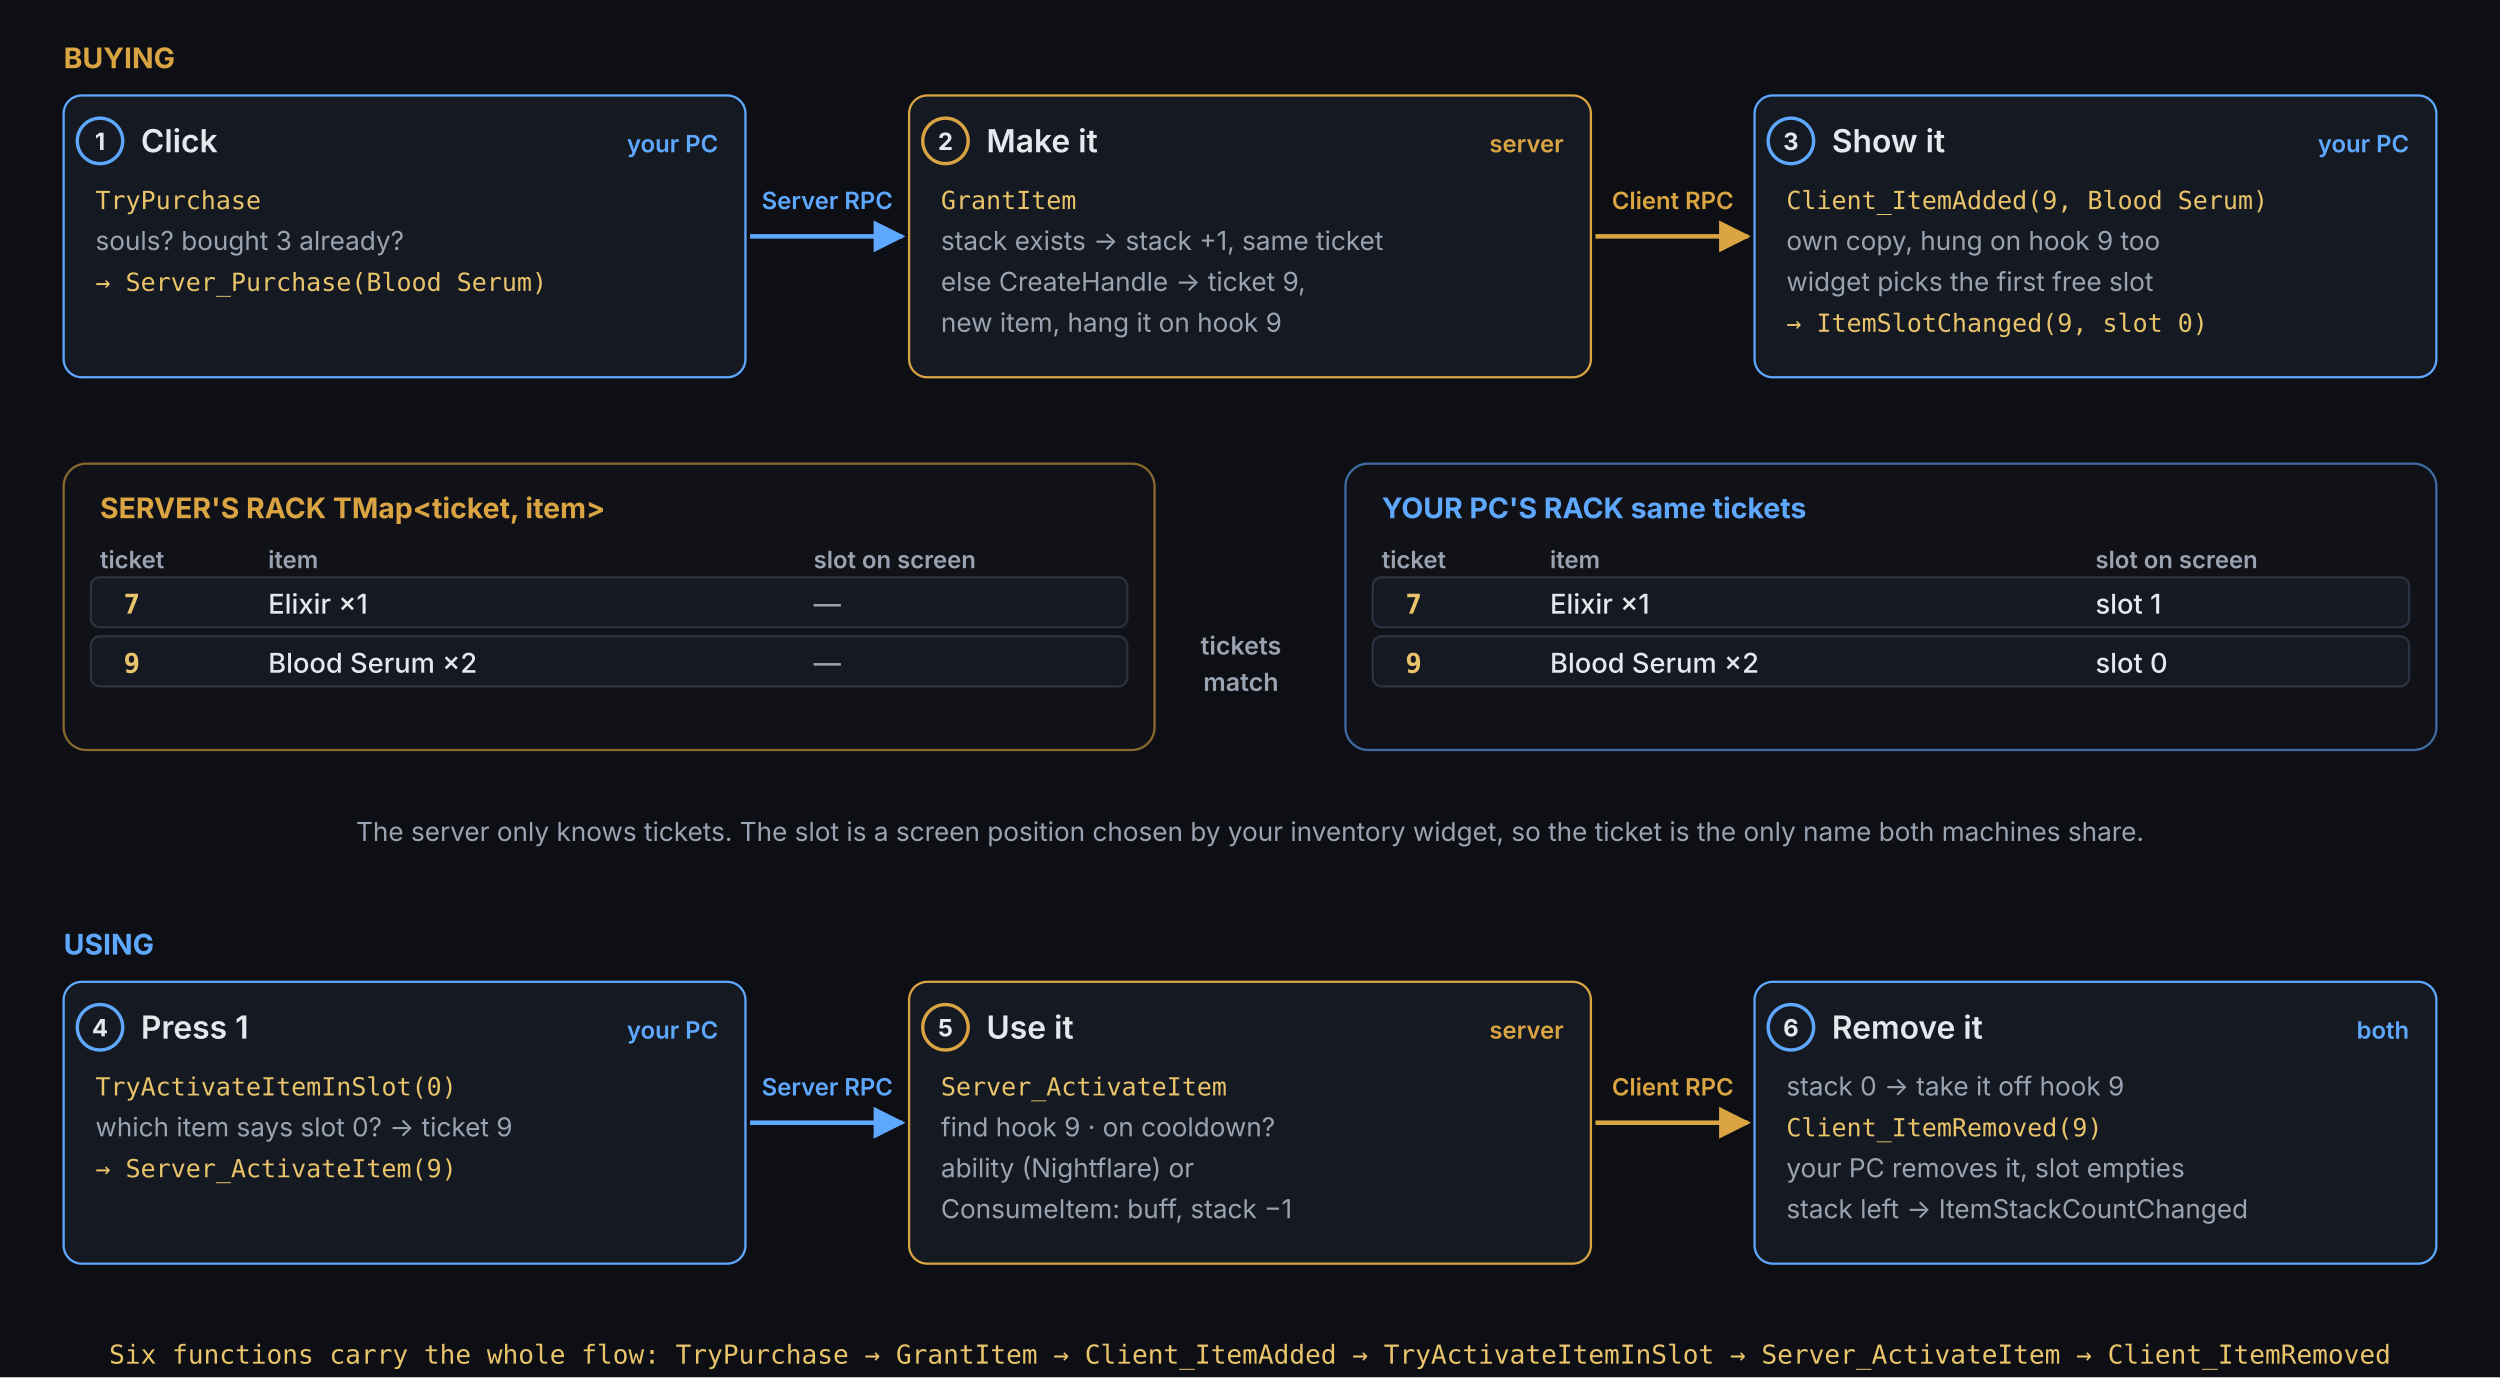
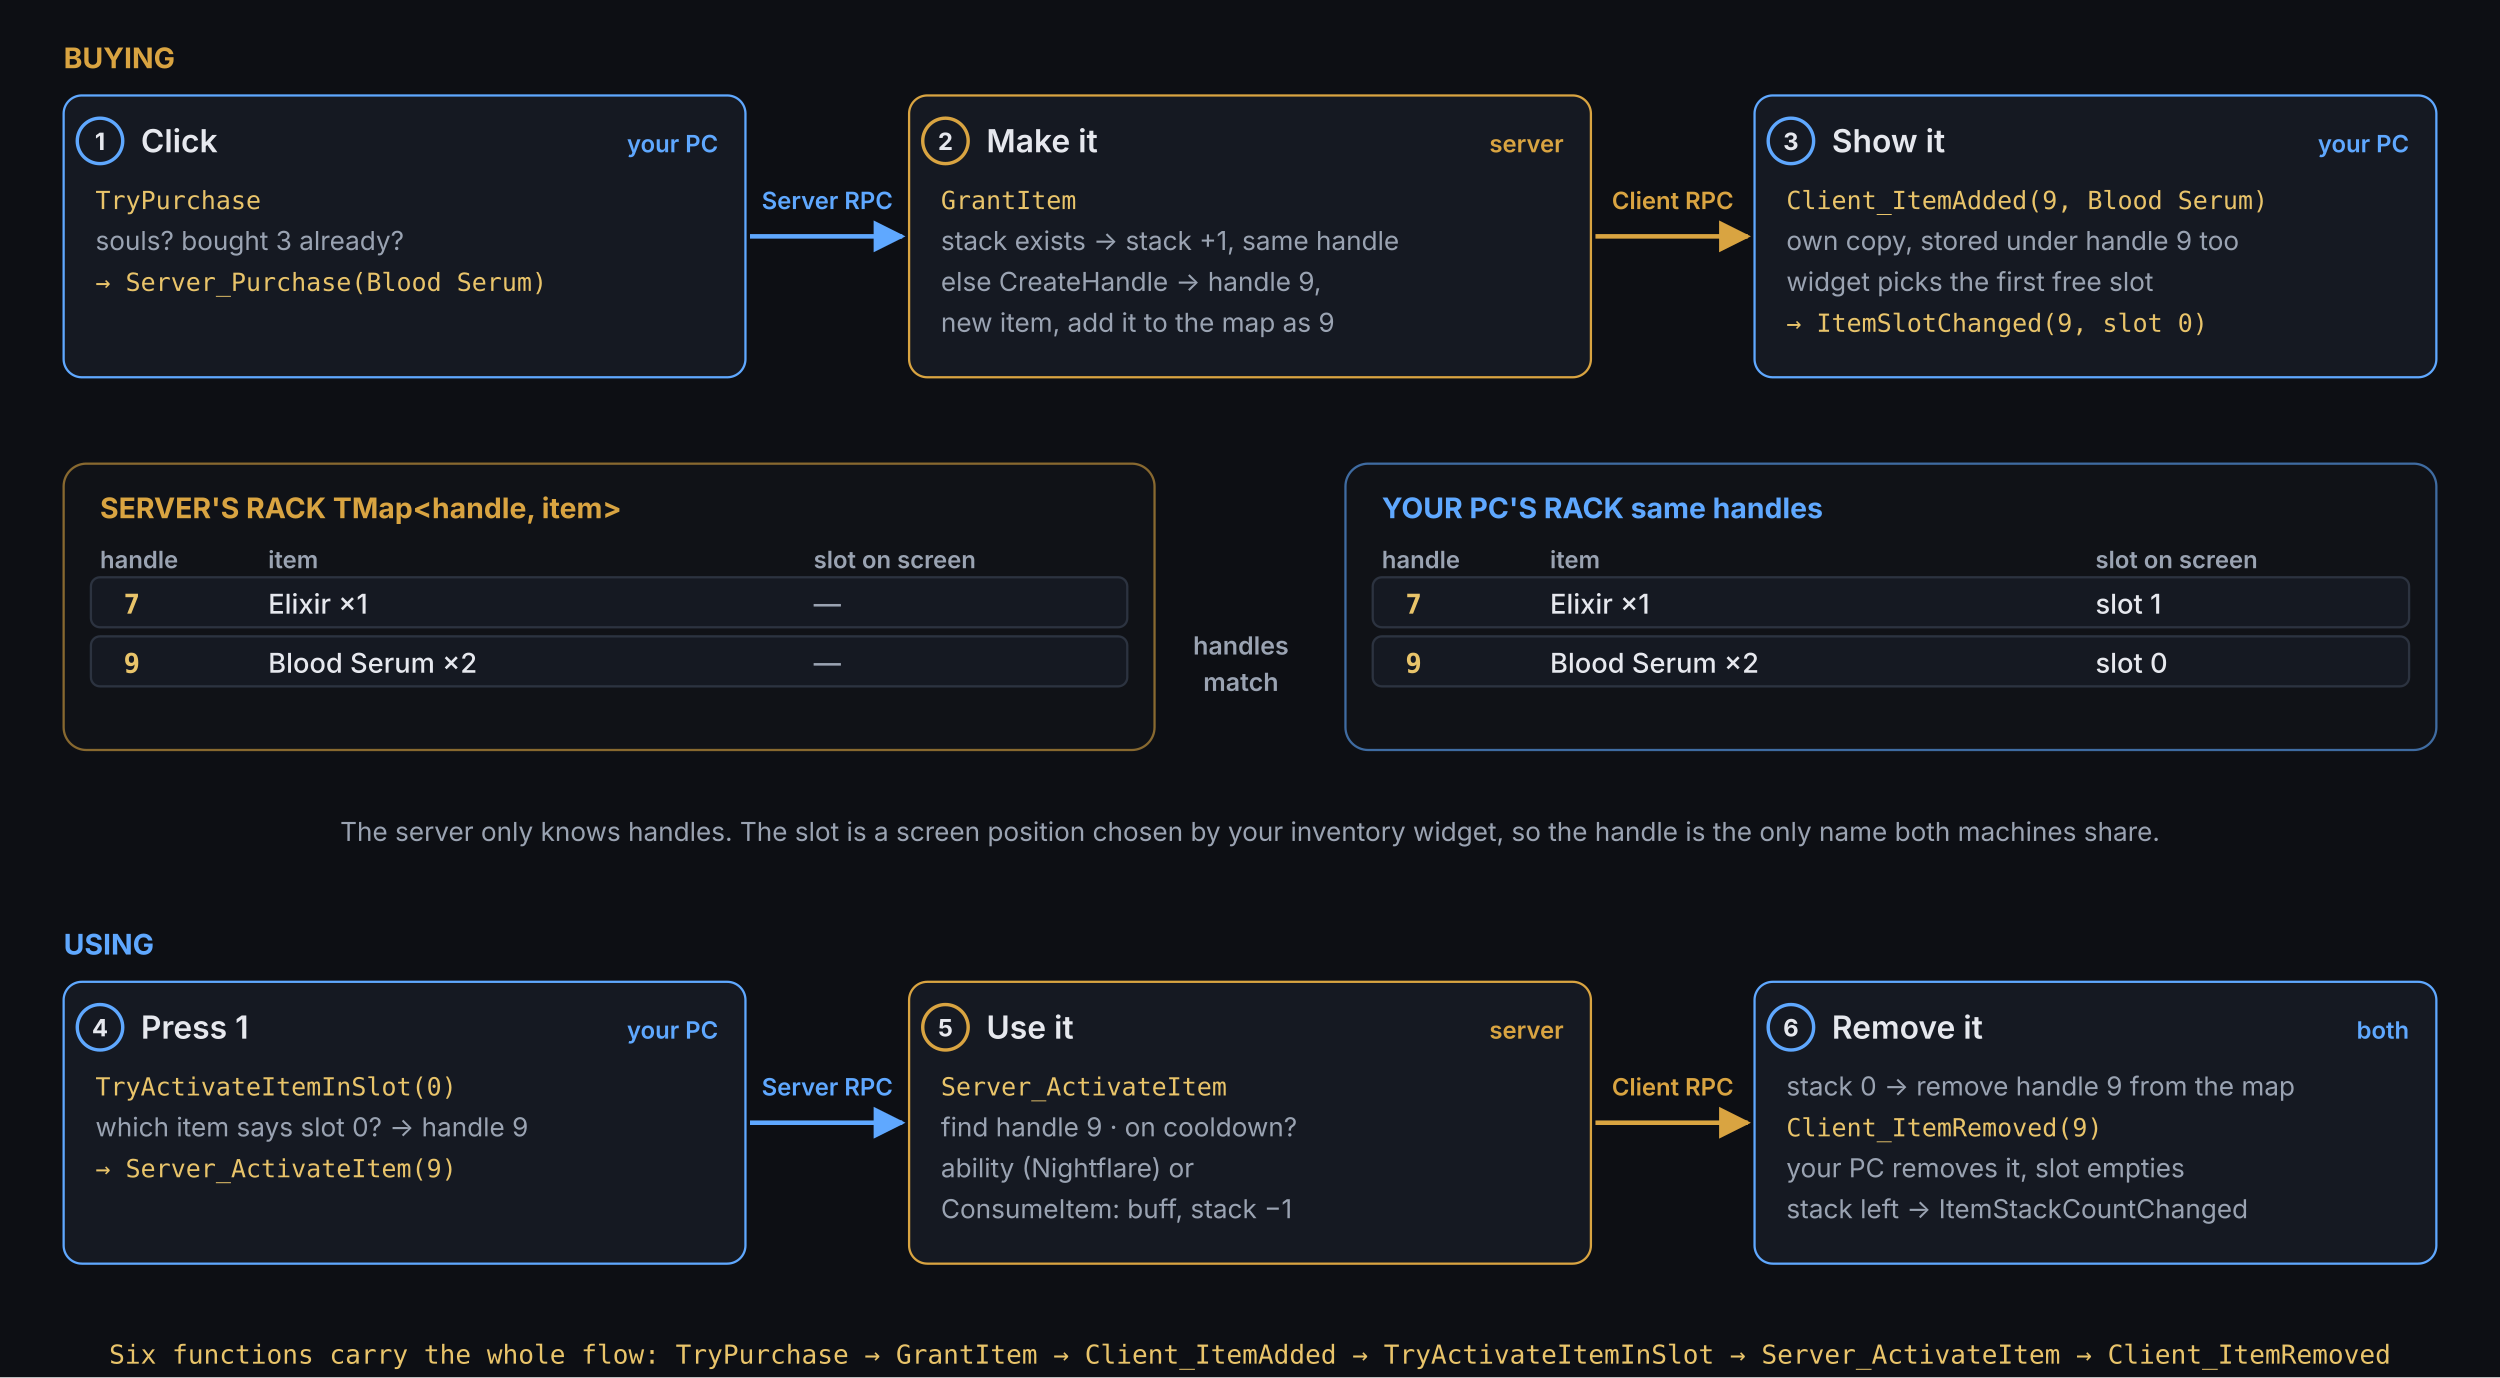
- <svg xmlns="http://www.w3.org/2000/svg" viewBox="0 0 1100 606" font-family="Inter, system-ui, Segoe UI, sans-serif" role="img" aria-label="Inventory in six jobs. Buying: your PC clicks with TryPurchase, the server makes the item in GrantItem with a new ticket, your PC copies it in Client_ItemAdded and the widget picks a slot. Both machines keep a map of ticket to item with the same ticket numbers; only your PC knows slots. Using: pressing a key finds the ticket in that slot and sends it with Server_ActivateItem, the server uses the item, and Client_ItemRemoved or a stack count update tells your PC.">
+ <svg xmlns="http://www.w3.org/2000/svg" viewBox="0 0 1100 606" font-family="Inter, system-ui, Segoe UI, sans-serif" role="img" aria-label="Inventory in six jobs. Buying: your PC clicks with TryPurchase, the server makes the item in GrantItem with a new handle, your PC copies it in Client_ItemAdded and the widget picks a slot. Both machines keep a map of handle to item with the same handle numbers; only your PC knows slots. Using: pressing a key finds the handle in that slot and sends it with Server_ActivateItem, the server uses the item, and Client_ItemRemoved or a stack count update tells your PC.">
  <defs>
    <marker id="h9aa3b2" viewBox="0 0 10 10" refX="9" refY="5" markerWidth="7" markerHeight="7" orient="auto-start-reverse">
      <path d="M0 0 L10 5 L0 10 z" fill="#9aa3b2" />
    </marker>
    <marker id="hd9a441" viewBox="0 0 10 10" refX="9" refY="5" markerWidth="7" markerHeight="7" orient="auto-start-reverse">
      <path d="M0 0 L10 5 L0 10 z" fill="#d9a441" />
    </marker>
    <marker id="h5fa8ff" viewBox="0 0 10 10" refX="9" refY="5" markerWidth="7" markerHeight="7" orient="auto-start-reverse">
      <path d="M0 0 L10 5 L0 10 z" fill="#5fa8ff" />
    </marker>
  </defs>
  <rect width="100%" height="100%" fill="#0d0f14" />
  <text x="28" y="30" font-size="12.5" fill="#d9a441" font-weight="700" text-anchor="start">BUYING</text>
  <rect x="28" y="42" width="300" height="124" rx="8" fill="#151922" stroke="#5fa8ff" />
  <circle cx="44" cy="62" r="10" fill="none" stroke="#5fa8ff" stroke-width="1.5" />
  <text x="44" y="66" font-size="10.5" fill="#e6e8ee" font-weight="700" text-anchor="middle">1</text>
  <text x="62" y="67" font-size="14" fill="#e6e8ee" font-weight="600" text-anchor="start">Click</text>
  <text x="316" y="67" font-size="10.5" fill="#5fa8ff" font-weight="600" text-anchor="end">your PC</text>
  <text x="42" y="92" font-size="11" fill="#e9c46a" font-weight="500" text-anchor="start" font-family="JetBrains Mono, Consolas, monospace">TryPurchase</text>
  <text x="42" y="110" font-size="11.5" fill="#9aa3b2" font-weight="400" text-anchor="start">souls? bought 3 already?</text>
  <text x="42" y="128" font-size="11" fill="#e9c46a" font-weight="500" text-anchor="start" font-family="JetBrains Mono, Consolas, monospace">→ Server_Purchase(Blood Serum)</text>
  <rect x="400" y="42" width="300" height="124" rx="8" fill="#151922" stroke="#d9a441" />
  <circle cx="416" cy="62" r="10" fill="none" stroke="#d9a441" stroke-width="1.5" />
  <text x="416" y="66" font-size="10.5" fill="#e6e8ee" font-weight="700" text-anchor="middle">2</text>
  <text x="434" y="67" font-size="14" fill="#e6e8ee" font-weight="600" text-anchor="start">Make it</text>
  <text x="688" y="67" font-size="10.5" fill="#d9a441" font-weight="600" text-anchor="end">server</text>
  <text x="414" y="92" font-size="11" fill="#e9c46a" font-weight="500" text-anchor="start" font-family="JetBrains Mono, Consolas, monospace">GrantItem</text>
-   <text x="414" y="110" font-size="11.5" fill="#9aa3b2" font-weight="400" text-anchor="start">stack exists → stack +1, same ticket</text>
-   <text x="414" y="128" font-size="11.5" fill="#9aa3b2" font-weight="400" text-anchor="start">else CreateHandle → ticket 9,</text>
-   <text x="414" y="146" font-size="11.5" fill="#9aa3b2" font-weight="400" text-anchor="start">new item, hang it on hook 9</text>
+   <text x="414" y="110" font-size="11.5" fill="#9aa3b2" font-weight="400" text-anchor="start">stack exists → stack +1, same handle</text>
+   <text x="414" y="128" font-size="11.5" fill="#9aa3b2" font-weight="400" text-anchor="start">else CreateHandle → handle 9,</text>
+   <text x="414" y="146" font-size="11.5" fill="#9aa3b2" font-weight="400" text-anchor="start">new item, add it to the map as 9</text>
  <rect x="772" y="42" width="300" height="124" rx="8" fill="#151922" stroke="#5fa8ff" />
  <circle cx="788" cy="62" r="10" fill="none" stroke="#5fa8ff" stroke-width="1.5" />
  <text x="788" y="66" font-size="10.5" fill="#e6e8ee" font-weight="700" text-anchor="middle">3</text>
  <text x="806" y="67" font-size="14" fill="#e6e8ee" font-weight="600" text-anchor="start">Show it</text>
  <text x="1060" y="67" font-size="10.5" fill="#5fa8ff" font-weight="600" text-anchor="end">your PC</text>
  <text x="786" y="92" font-size="11" fill="#e9c46a" font-weight="500" text-anchor="start" font-family="JetBrains Mono, Consolas, monospace">Client_ItemAdded(9, Blood Serum)</text>
-   <text x="786" y="110" font-size="11.5" fill="#9aa3b2" font-weight="400" text-anchor="start">own copy, hung on hook 9 too</text>
+   <text x="786" y="110" font-size="11.5" fill="#9aa3b2" font-weight="400" text-anchor="start">own copy, stored under handle 9 too</text>
  <text x="786" y="128" font-size="11.5" fill="#9aa3b2" font-weight="400" text-anchor="start">widget picks the first free slot</text>
  <text x="786" y="146" font-size="11" fill="#e9c46a" font-weight="500" text-anchor="start" font-family="JetBrains Mono, Consolas, monospace">→ ItemSlotChanged(9, slot 0)</text>
  <path d="M330 104 L397 104" fill="none" stroke="#5fa8ff" stroke-width="2" marker-end="url(#h5fa8ff)" />
  <text x="364.0" y="92" font-size="10.5" fill="#5fa8ff" font-weight="600" text-anchor="middle">Server RPC</text>
  <path d="M702 104 L769 104" fill="none" stroke="#d9a441" stroke-width="2" marker-end="url(#hd9a441)" />
  <text x="736.0" y="92" font-size="10.5" fill="#d9a441" font-weight="600" text-anchor="middle">Client RPC</text>
  <rect x="28" y="204" width="480" height="126" rx="10" fill="rgba(255,255,255,0.015)" stroke="#d9a441" stroke-opacity="0.6" />
-   <text x="44" y="228" font-size="12.5" fill="#d9a441" font-weight="700" text-anchor="start">SERVER'S RACK   TMap&lt;ticket, item&gt;</text>
-   <text x="44" y="250" font-size="10.5" fill="#9aa3b2" font-weight="600" text-anchor="start">ticket</text>
+   <text x="44" y="228" font-size="12.5" fill="#d9a441" font-weight="700" text-anchor="start">SERVER'S RACK   TMap&lt;handle, item&gt;</text>
+   <text x="44" y="250" font-size="10.5" fill="#9aa3b2" font-weight="600" text-anchor="start">handle</text>
  <text x="118" y="250" font-size="10.5" fill="#9aa3b2" font-weight="600" text-anchor="start">item</text>
  <text x="358" y="250" font-size="10.5" fill="#9aa3b2" font-weight="600" text-anchor="start">slot on screen</text>
  <rect x="40" y="254" width="456" height="22" rx="4" fill="#151922" stroke="#2c3340" />
  <text x="58" y="270" font-size="12" fill="#e9c46a" font-weight="600" text-anchor="middle" font-family="JetBrains Mono, Consolas, monospace">7</text>
  <text x="118" y="270" font-size="12" fill="#e6e8ee" font-weight="500" text-anchor="start">Elixir ×1</text>
  <text x="358" y="270" font-size="12" fill="#9aa3b2" font-weight="500" text-anchor="start">—</text>
  <rect x="40" y="280" width="456" height="22" rx="4" fill="#151922" stroke="#2c3340" />
  <text x="58" y="296" font-size="12" fill="#e9c46a" font-weight="600" text-anchor="middle" font-family="JetBrains Mono, Consolas, monospace">9</text>
  <text x="118" y="296" font-size="12" fill="#e6e8ee" font-weight="500" text-anchor="start">Blood Serum ×2</text>
  <text x="358" y="296" font-size="12" fill="#9aa3b2" font-weight="500" text-anchor="start">—</text>
  <rect x="592" y="204" width="480" height="126" rx="10" fill="rgba(255,255,255,0.015)" stroke="#5fa8ff" stroke-opacity="0.6" />
-   <text x="608" y="228" font-size="12.5" fill="#5fa8ff" font-weight="700" text-anchor="start">YOUR PC'S RACK   same tickets</text>
-   <text x="608" y="250" font-size="10.5" fill="#9aa3b2" font-weight="600" text-anchor="start">ticket</text>
+   <text x="608" y="228" font-size="12.5" fill="#5fa8ff" font-weight="700" text-anchor="start">YOUR PC'S RACK   same handles</text>
+   <text x="608" y="250" font-size="10.5" fill="#9aa3b2" font-weight="600" text-anchor="start">handle</text>
  <text x="682" y="250" font-size="10.5" fill="#9aa3b2" font-weight="600" text-anchor="start">item</text>
  <text x="922" y="250" font-size="10.5" fill="#9aa3b2" font-weight="600" text-anchor="start">slot on screen</text>
  <rect x="604" y="254" width="456" height="22" rx="4" fill="#151922" stroke="#2c3340" />
  <text x="622" y="270" font-size="12" fill="#e9c46a" font-weight="600" text-anchor="middle" font-family="JetBrains Mono, Consolas, monospace">7</text>
  <text x="682" y="270" font-size="12" fill="#e6e8ee" font-weight="500" text-anchor="start">Elixir ×1</text>
  <text x="922" y="270" font-size="12" fill="#e6e8ee" font-weight="500" text-anchor="start">slot 1</text>
  <rect x="604" y="280" width="456" height="22" rx="4" fill="#151922" stroke="#2c3340" />
  <text x="622" y="296" font-size="12" fill="#e9c46a" font-weight="600" text-anchor="middle" font-family="JetBrains Mono, Consolas, monospace">9</text>
  <text x="682" y="296" font-size="12" fill="#e6e8ee" font-weight="500" text-anchor="start">Blood Serum ×2</text>
  <text x="922" y="296" font-size="12" fill="#e6e8ee" font-weight="500" text-anchor="start">slot 0</text>
-   <text x="546" y="288" font-size="11" fill="#9aa3b2" font-weight="600" text-anchor="middle">tickets</text>
+   <text x="546" y="288" font-size="11" fill="#9aa3b2" font-weight="600" text-anchor="middle">handles</text>
  <text x="546" y="304" font-size="11" fill="#9aa3b2" font-weight="600" text-anchor="middle">match</text>
-   <text x="550.0" y="370" font-size="11.5" fill="#9aa3b2" font-weight="400" text-anchor="middle">The server only knows tickets. The slot is a screen position chosen by your inventory widget, so the ticket is the only name both machines share.</text>
+   <text x="550.0" y="370" font-size="11.5" fill="#9aa3b2" font-weight="400" text-anchor="middle">The server only knows handles. The slot is a screen position chosen by your inventory widget, so the handle is the only name both machines share.</text>
  <text x="28" y="420" font-size="12.5" fill="#5fa8ff" font-weight="700" text-anchor="start">USING</text>
  <rect x="28" y="432" width="300" height="124" rx="8" fill="#151922" stroke="#5fa8ff" />
  <circle cx="44" cy="452" r="10" fill="none" stroke="#5fa8ff" stroke-width="1.5" />
  <text x="44" y="456" font-size="10.5" fill="#e6e8ee" font-weight="700" text-anchor="middle">4</text>
  <text x="62" y="457" font-size="14" fill="#e6e8ee" font-weight="600" text-anchor="start">Press 1</text>
  <text x="316" y="457" font-size="10.5" fill="#5fa8ff" font-weight="600" text-anchor="end">your PC</text>
  <text x="42" y="482" font-size="11" fill="#e9c46a" font-weight="500" text-anchor="start" font-family="JetBrains Mono, Consolas, monospace">TryActivateItemInSlot(0)</text>
-   <text x="42" y="500" font-size="11.5" fill="#9aa3b2" font-weight="400" text-anchor="start">which item says slot 0? → ticket 9</text>
+   <text x="42" y="500" font-size="11.5" fill="#9aa3b2" font-weight="400" text-anchor="start">which item says slot 0? → handle 9</text>
  <text x="42" y="518" font-size="11" fill="#e9c46a" font-weight="500" text-anchor="start" font-family="JetBrains Mono, Consolas, monospace">→ Server_ActivateItem(9)</text>
  <rect x="400" y="432" width="300" height="124" rx="8" fill="#151922" stroke="#d9a441" />
  <circle cx="416" cy="452" r="10" fill="none" stroke="#d9a441" stroke-width="1.5" />
  <text x="416" y="456" font-size="10.5" fill="#e6e8ee" font-weight="700" text-anchor="middle">5</text>
  <text x="434" y="457" font-size="14" fill="#e6e8ee" font-weight="600" text-anchor="start">Use it</text>
  <text x="688" y="457" font-size="10.5" fill="#d9a441" font-weight="600" text-anchor="end">server</text>
  <text x="414" y="482" font-size="11" fill="#e9c46a" font-weight="500" text-anchor="start" font-family="JetBrains Mono, Consolas, monospace">Server_ActivateItem</text>
-   <text x="414" y="500" font-size="11.5" fill="#9aa3b2" font-weight="400" text-anchor="start">find hook 9 · on cooldown?</text>
+   <text x="414" y="500" font-size="11.5" fill="#9aa3b2" font-weight="400" text-anchor="start">find handle 9 · on cooldown?</text>
  <text x="414" y="518" font-size="11.5" fill="#9aa3b2" font-weight="400" text-anchor="start">ability (Nightflare) or</text>
  <text x="414" y="536" font-size="11.5" fill="#9aa3b2" font-weight="400" text-anchor="start">ConsumeItem: buff, stack −1</text>
  <rect x="772" y="432" width="300" height="124" rx="8" fill="#151922" stroke="#5fa8ff" />
  <circle cx="788" cy="452" r="10" fill="none" stroke="#5fa8ff" stroke-width="1.5" />
  <text x="788" y="456" font-size="10.5" fill="#e6e8ee" font-weight="700" text-anchor="middle">6</text>
  <text x="806" y="457" font-size="14" fill="#e6e8ee" font-weight="600" text-anchor="start">Remove it</text>
  <text x="1060" y="457" font-size="10.5" fill="#5fa8ff" font-weight="600" text-anchor="end">both</text>
-   <text x="786" y="482" font-size="11.5" fill="#9aa3b2" font-weight="400" text-anchor="start">stack 0 → take it off hook 9</text>
+   <text x="786" y="482" font-size="11.5" fill="#9aa3b2" font-weight="400" text-anchor="start">stack 0 → remove handle 9 from the map</text>
  <text x="786" y="500" font-size="11" fill="#e9c46a" font-weight="500" text-anchor="start" font-family="JetBrains Mono, Consolas, monospace">Client_ItemRemoved(9)</text>
  <text x="786" y="518" font-size="11.5" fill="#9aa3b2" font-weight="400" text-anchor="start">your PC removes it, slot empties</text>
  <text x="786" y="536" font-size="11.5" fill="#9aa3b2" font-weight="400" text-anchor="start">stack left → ItemStackCountChanged</text>
  <path d="M330 494 L397 494" fill="none" stroke="#5fa8ff" stroke-width="2" marker-end="url(#h5fa8ff)" />
  <text x="364.0" y="482" font-size="10.5" fill="#5fa8ff" font-weight="600" text-anchor="middle">Server RPC</text>
  <path d="M702 494 L769 494" fill="none" stroke="#d9a441" stroke-width="2" marker-end="url(#hd9a441)" />
  <text x="736.0" y="482" font-size="10.5" fill="#d9a441" font-weight="600" text-anchor="middle">Client RPC</text>
  <text x="550.0" y="600" font-size="11.5" fill="#e9c46a" font-weight="500" text-anchor="middle" font-family="JetBrains Mono, Consolas, monospace">Six functions carry the whole flow: TryPurchase → GrantItem → Client_ItemAdded → TryActivateItemInSlot → Server_ActivateItem → Client_ItemRemoved</text>
</svg>
